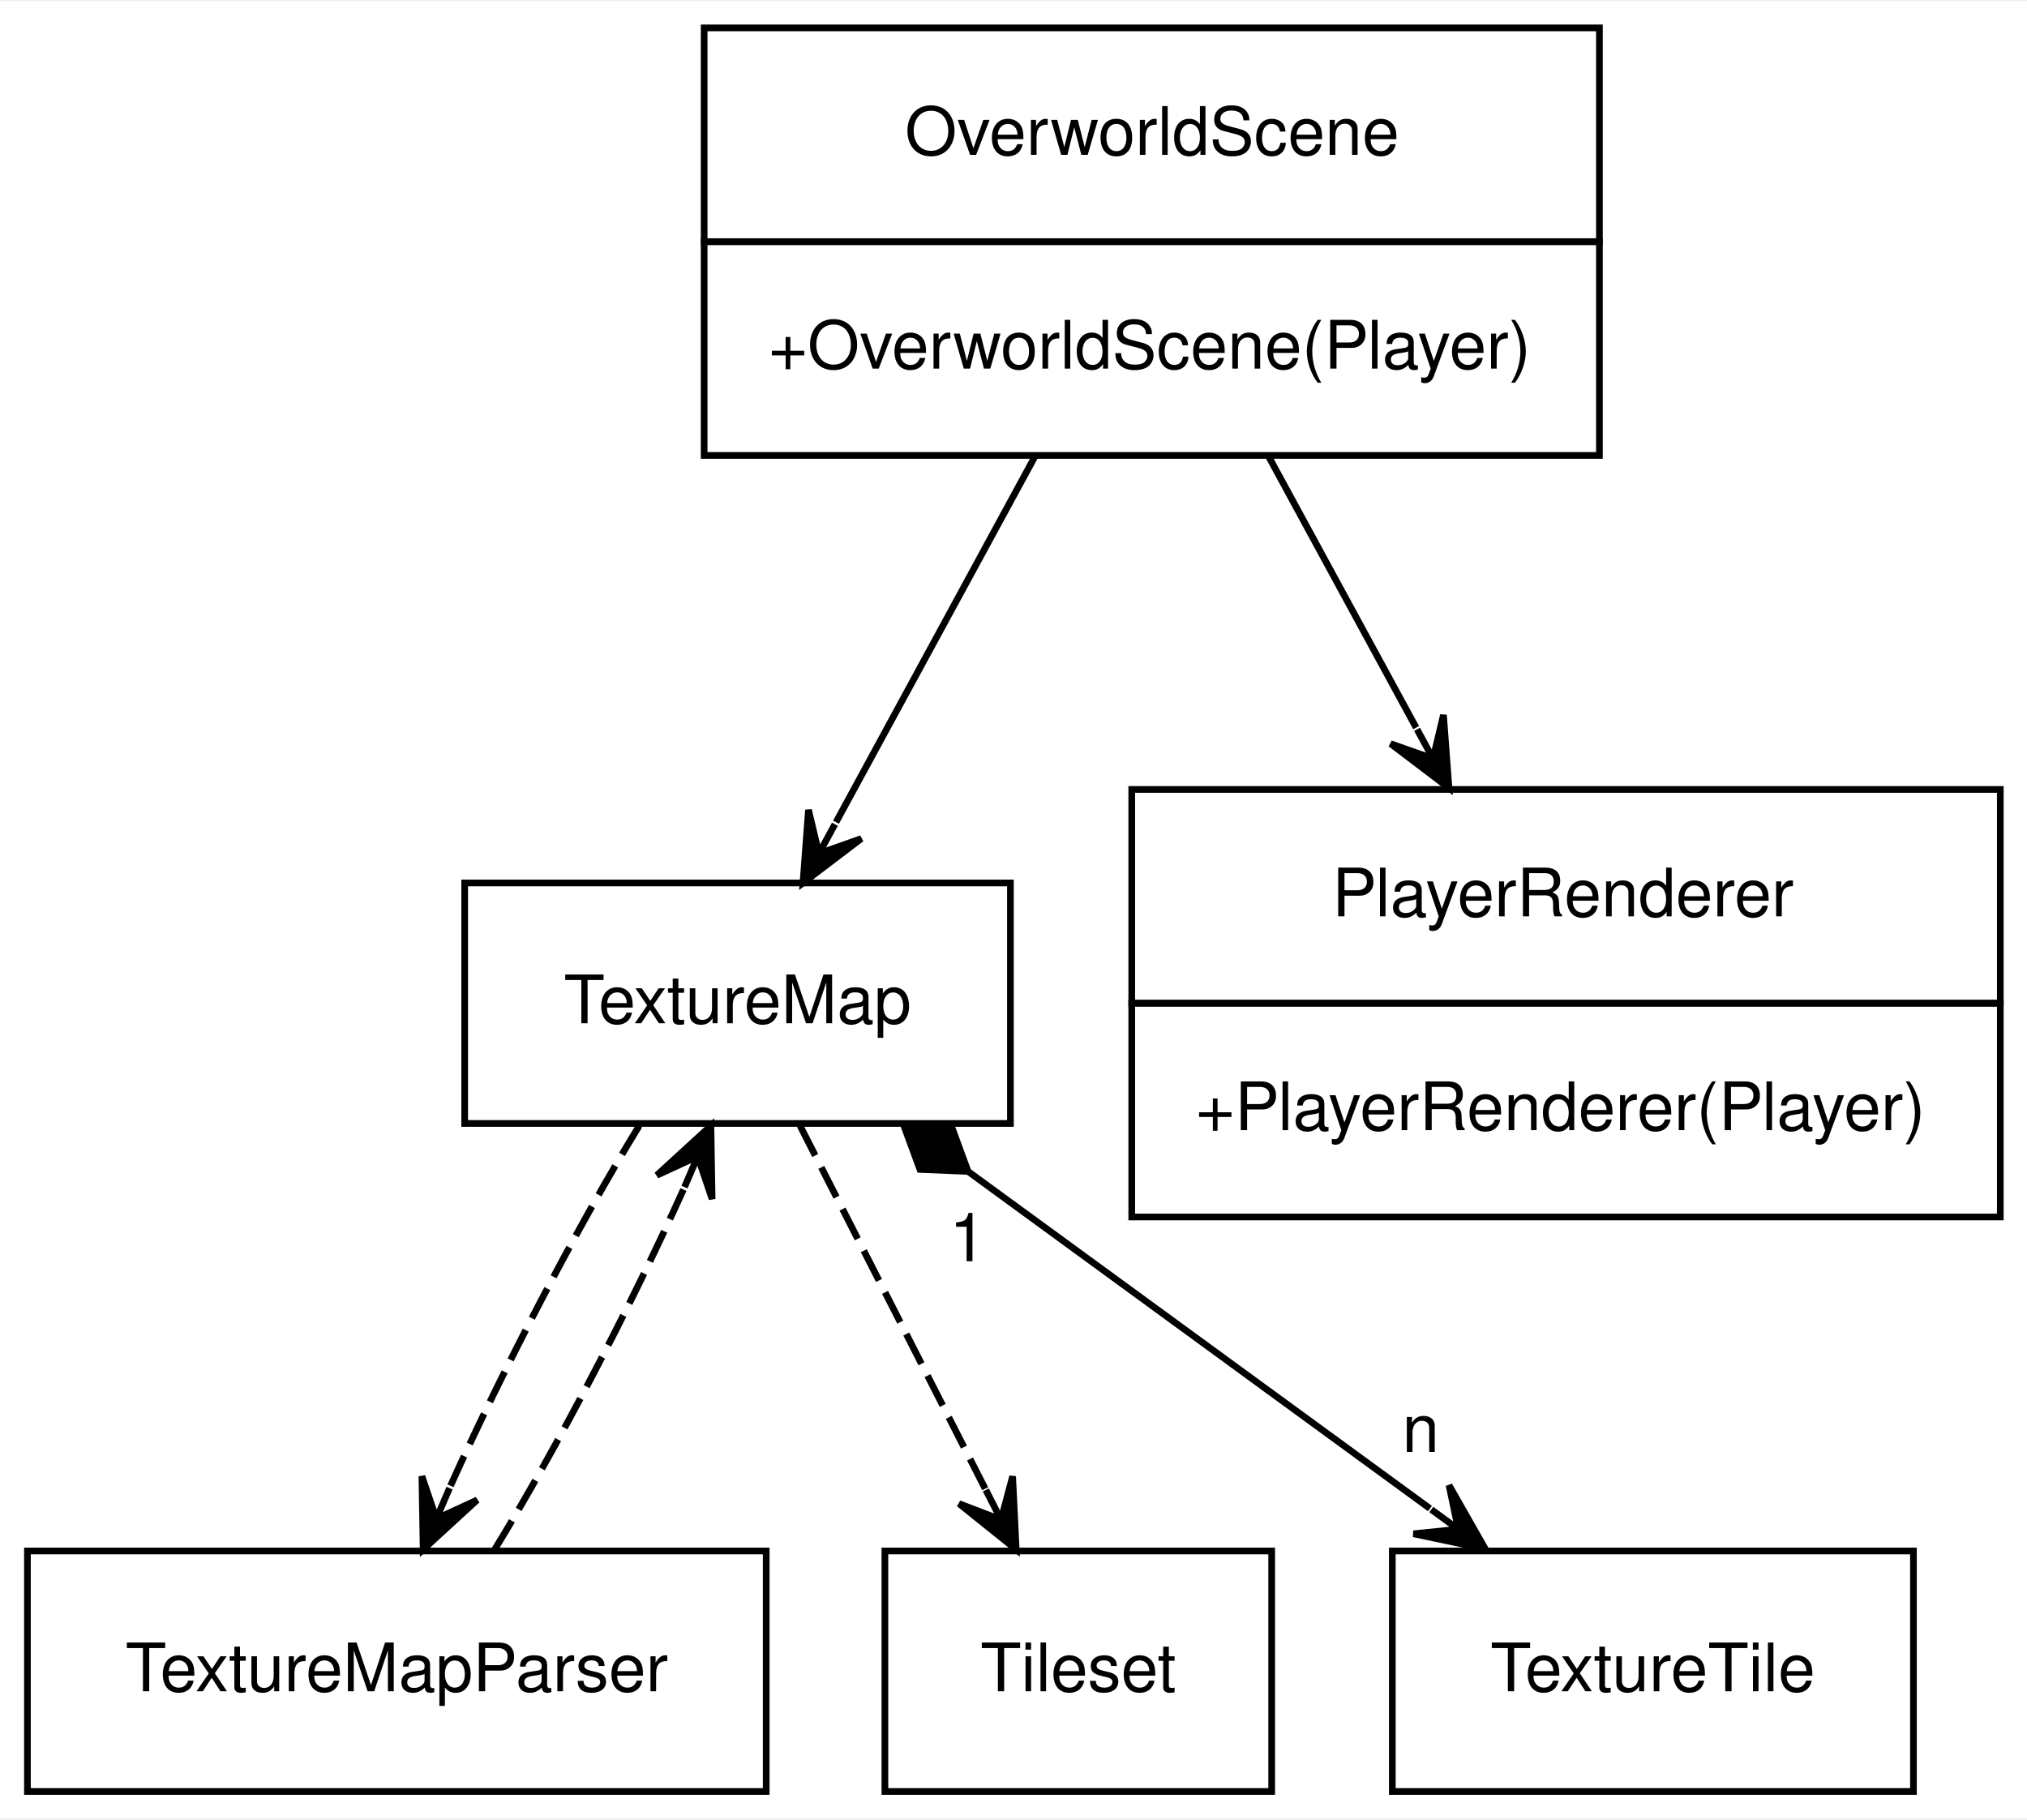
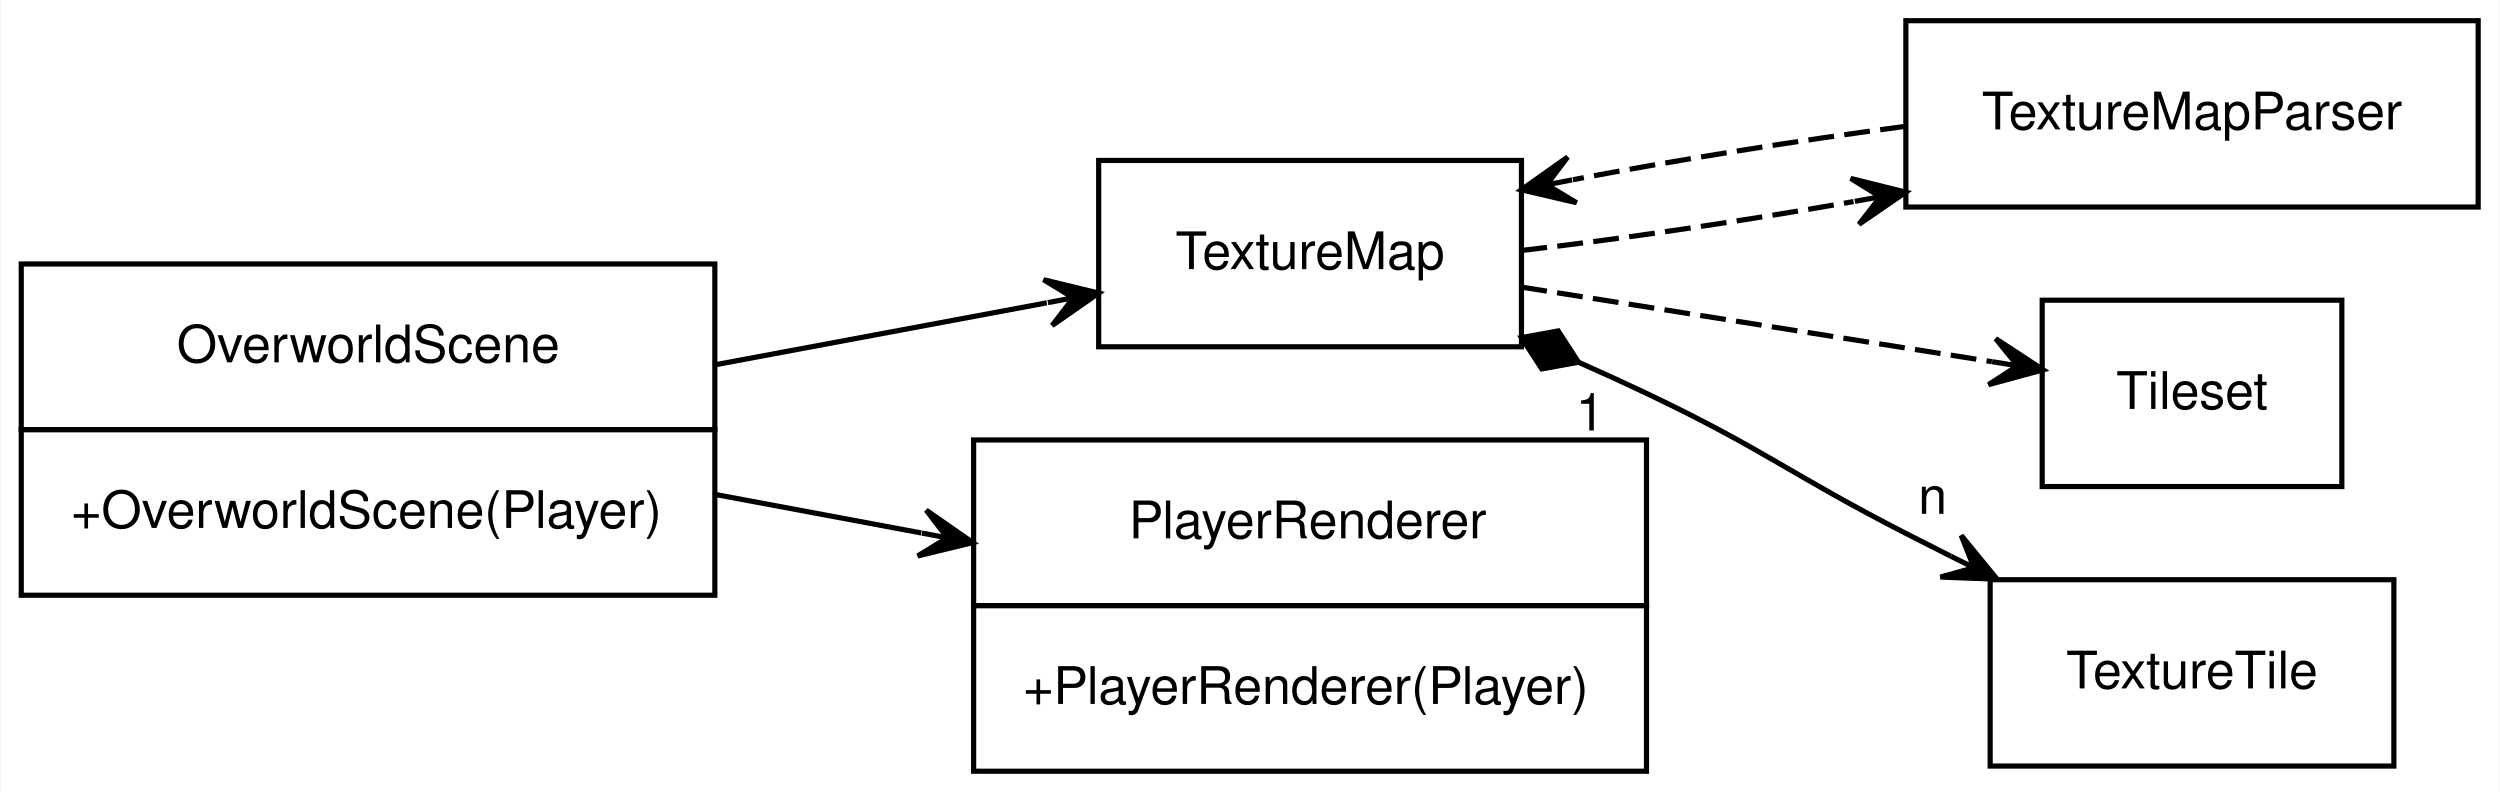
- <svg xmlns="http://www.w3.org/2000/svg" width="303pt" height="272pt" viewBox="0.00 0.00 303.39 272.00">
-   <g id="graph0" class="graph" transform="scale(1 1) rotate(0) translate(4 268)">
-     <polygon fill="#ffffff" stroke="transparent" points="-4,4 -4,-268 299.393,-268 299.393,4 -4,4" />
+ <svg xmlns="http://www.w3.org/2000/svg" width="483pt" height="153pt" viewBox="0.00 0.00 482.79 153.00">
+   <g id="graph0" class="graph" transform="scale(1 1) rotate(0) translate(4 149)">
+     <polygon fill="#ffffff" stroke="transparent" points="-4,4 -4,-149 478.786,-149 478.786,4 -4,4" />
    <g id="node1" class="node">
-       <polygon fill="none" stroke="#000000" points="101.393,-232 101.393,-264 235.393,-264 235.393,-232 101.393,-232" />
-       <text text-anchor="start" x="131.444" y="-245" font-family="Helvetica,sans-Serif" font-size="10.00" fill="#000000">OverworldScene</text>
-       <polygon fill="none" stroke="#000000" points="101.393,-200 101.393,-232 235.393,-232 235.393,-200 101.393,-200" />
-       <text text-anchor="start" x="111.028" y="-213" font-family="Helvetica,sans-Serif" font-size="10.00" fill="#000000">+OverworldScene(Player)</text>
+       <polygon fill="none" stroke="#000000" points="0,-66 0,-98 134,-98 134,-66 0,-66" />
+       <text text-anchor="start" x="30.051" y="-79" font-family="Helvetica,sans-Serif" font-size="10.00" fill="#000000">OverworldScene</text>
+       <polygon fill="none" stroke="#000000" points="0,-34 0,-66 134,-66 134,-34 0,-34" />
+       <text text-anchor="start" x="9.635" y="-47" font-family="Helvetica,sans-Serif" font-size="10.00" fill="#000000">+OverworldScene(Player)</text>
    </g>
    <g id="node2" class="node">
-       <polygon fill="none" stroke="#000000" points="147.235,-136 65.551,-136 65.551,-100 147.235,-100 147.235,-136" />
-       <text text-anchor="middle" x="106.393" y="-115" font-family="Helvetica,sans-Serif" font-size="10.00" fill="#000000">TextureMap</text>
+       <polygon fill="none" stroke="#000000" points="289.842,-118 208.158,-118 208.158,-82 289.842,-82 289.842,-118" />
+       <text text-anchor="middle" x="249" y="-97" font-family="Helvetica,sans-Serif" font-size="10.00" fill="#000000">TextureMap</text>
    </g>
    <g id="edge1" class="edge">
-       <path fill="none" stroke="#000000" d="M150.958,-199.941C141.556,-182.655 130.082,-161.557 121.131,-145.098" />
-       <polygon fill="#000000" stroke="#000000" points="116.187,-136.008 124.918,-142.643 118.576,-140.4 120.964,-144.792 120.964,-144.792 120.964,-144.792 118.576,-140.4 117.011,-146.942 116.187,-136.008 116.187,-136.008" />
+       <path fill="none" stroke="#000000" d="M134.253,-78.564C155.379,-82.51 178.341,-86.8 198.135,-90.498" />
+       <polygon fill="#000000" stroke="#000000" points="208.171,-92.373 197.514,-94.96 203.256,-91.454 198.341,-90.536 198.341,-90.536 198.341,-90.536 203.256,-91.454 199.167,-86.113 208.171,-92.373 208.171,-92.373" />
    </g>
    <g id="node3" class="node">
-       <polygon fill="none" stroke="#000000" points="165.393,-118 165.393,-150 295.393,-150 295.393,-118 165.393,-118" />
-       <text text-anchor="start" x="195.389" y="-131" font-family="Helvetica,sans-Serif" font-size="10.00" fill="#000000">PlayerRenderer</text>
-       <polygon fill="none" stroke="#000000" points="165.393,-86 165.393,-118 295.393,-118 295.393,-86 165.393,-86" />
-       <text text-anchor="start" x="174.974" y="-99" font-family="Helvetica,sans-Serif" font-size="10.00" fill="#000000">+PlayerRenderer(Player)</text>
+       <polygon fill="none" stroke="#000000" points="184,-32 184,-64 314,-64 314,-32 184,-32" />
+       <text text-anchor="start" x="213.996" y="-45" font-family="Helvetica,sans-Serif" font-size="10.00" fill="#000000">PlayerRenderer</text>
+       <polygon fill="none" stroke="#000000" points="184,0 184,-32 314,-32 314,0 184,0" />
+       <text text-anchor="start" x="193.581" y="-13" font-family="Helvetica,sans-Serif" font-size="10.00" fill="#000000">+PlayerRenderer(Player)</text>
    </g>
    <g id="edge2" class="edge">
-       <path fill="none" stroke="#000000" d="M185.828,-199.941C192.696,-187.313 200.671,-172.651 207.959,-159.249" />
-       <polygon fill="#000000" stroke="#000000" points="212.874,-150.213 212.049,-161.148 210.485,-154.606 208.096,-158.998 208.096,-158.998 208.096,-158.998 210.485,-154.606 204.143,-156.848 212.874,-150.213 212.874,-150.213" />
+       <path fill="none" stroke="#000000" d="M134.253,-53.436C147.164,-51.024 160.76,-48.484 173.9,-46.03" />
+       <polygon fill="#000000" stroke="#000000" points="183.84,-44.173 174.836,-50.433 178.925,-45.091 174.01,-46.009 174.01,-46.009 174.01,-46.009 178.925,-45.091 173.184,-41.586 183.84,-44.173 183.84,-44.173" />
    </g>
    <g id="node4" class="node">
-       <polygon fill="none" stroke="#000000" points="110.679,-36 .107,-36 .107,0 110.679,0 110.679,-36" />
-       <text text-anchor="middle" x="55.393" y="-15" font-family="Helvetica,sans-Serif" font-size="10.00" fill="#000000">TextureMapParser</text>
+       <polygon fill="none" stroke="#000000" points="474.679,-145 364.107,-145 364.107,-109 474.679,-109 474.679,-145" />
+       <text text-anchor="middle" x="419.393" y="-124" font-family="Helvetica,sans-Serif" font-size="10.00" fill="#000000">TextureMapParser</text>
    </g>
    <g id="edge3" class="edge">
-       <path fill="none" stroke="#000000" stroke-dasharray="5,2" d="M91.675,-99.659C82.434,-84.576 71.161,-62.963 63.434,-45.761" />
-       <polygon fill="#000000" stroke="#000000" points="59.336,-36.225 67.418,-43.636 61.31,-40.819 63.284,-45.413 63.284,-45.413 63.284,-45.413 61.31,-40.819 59.15,-47.19 59.336,-36.225 59.336,-36.225" />
+       <path fill="none" stroke="#000000" stroke-dasharray="5,2" d="M289.813,-100.608C309.022,-102.802 332.407,-106.266 353.997,-110.052" />
+       <polygon fill="#000000" stroke="#000000" points="364.095,-111.872 353.456,-114.527 359.174,-110.985 354.254,-110.098 354.254,-110.098 354.254,-110.098 359.174,-110.985 355.051,-105.67 364.095,-111.872 364.095,-111.872" />
    </g>
    <g id="node5" class="node">
-       <polygon fill="none" stroke="#000000" points="186.339,-36 128.447,-36 128.447,0 186.339,0 186.339,-36" />
-       <text text-anchor="middle" x="157.393" y="-15" font-family="Helvetica,sans-Serif" font-size="10.00" fill="#000000">Tileset</text>
+       <polygon fill="none" stroke="#000000" points="448.339,-91 390.447,-91 390.447,-55 448.339,-55 448.339,-91" />
+       <text text-anchor="middle" x="419.393" y="-70" font-family="Helvetica,sans-Serif" font-size="10.00" fill="#000000">Tileset</text>
    </g>
    <g id="edge5" class="edge">
-       <path fill="none" stroke="#000000" stroke-dasharray="5,2" d="M115.747,-99.659C123.511,-84.434 134.668,-62.559 143.48,-45.28" />
-       <polygon fill="#000000" stroke="#000000" points="148.098,-36.225 147.564,-47.178 145.827,-40.679 143.555,-45.134 143.555,-45.134 143.555,-45.134 145.827,-40.679 139.546,-43.089 148.098,-36.225 148.098,-36.225" />
+       <path fill="none" stroke="#000000" stroke-dasharray="5,2" d="M289.813,-93.533C317.401,-89.161 353.603,-83.425 380.727,-79.127" />
+       <polygon fill="#000000" stroke="#000000" points="390.642,-77.556 381.469,-83.566 385.703,-78.338 380.765,-79.121 380.765,-79.121 380.765,-79.121 385.703,-78.338 380.061,-74.676 390.642,-77.556 390.642,-77.556" />
    </g>
    <g id="node6" class="node">
-       <polygon fill="none" stroke="#000000" points="282.393,-36 204.393,-36 204.393,0 282.393,0 282.393,-36" />
-       <text text-anchor="middle" x="243.393" y="-15" font-family="Helvetica,sans-Serif" font-size="10.00" fill="#000000">TextureTile</text>
+       <polygon fill="none" stroke="#000000" points="458.393,-37 380.393,-37 380.393,-1 458.393,-1 458.393,-37" />
+       <text text-anchor="middle" x="419.393" y="-16" font-family="Helvetica,sans-Serif" font-size="10.00" fill="#000000">TextureTile</text>
    </g>
    <g id="edge6" class="edge">
-       <path fill="none" stroke="#000000" d="M141.014,-92.729C162.174,-77.284 189.101,-57.63 210.028,-42.354" />
-       <polygon fill="#000000" stroke="#000000" points="140.895,-92.816 138.407,-99.584 131.203,-99.891 133.691,-93.122 140.895,-92.816" />
-       <polygon fill="#000000" stroke="#000000" points="218.305,-36.312 212.881,-45.843 214.266,-39.26 210.228,-42.208 210.228,-42.208 210.228,-42.208 214.266,-39.26 207.575,-38.574 218.305,-36.312 218.305,-36.312" />
-       <text text-anchor="middle" x="208.648" y="-50.826" font-family="Helvetica,sans-Serif" font-size="10.00" fill="#000000">n</text>
-       <text text-anchor="middle" x="140.86" y="-79.377" font-family="Helvetica,sans-Serif" font-size="10.00" fill="#000000">1</text>
+       <path fill="none" stroke="#000000" d="M300.91,-78.995C305.363,-77.025 309.777,-75.011 314,-73 336.802,-62.142 341.533,-57.535 364,-46 366.855,-44.534 369.802,-43.041 372.779,-41.547" />
+       <polygon fill="#000000" stroke="#000000" points="300.863,-79.015 296.942,-85.067 289.848,-83.776 293.768,-77.724 300.863,-79.015" />
+       <polygon fill="#000000" stroke="#000000" points="381.744,-37.09 374.793,-45.571 377.267,-39.316 372.79,-41.542 372.79,-41.542 372.79,-41.542 377.267,-39.316 370.786,-37.513 381.744,-37.09 381.744,-37.09" />
+       <text text-anchor="middle" x="369.276" y="-49.728" font-family="Helvetica,sans-Serif" font-size="10.00" fill="#000000">n</text>
+       <text text-anchor="middle" x="303.132" y="-65.826" font-family="Helvetica,sans-Serif" font-size="10.00" fill="#000000">1</text>
    </g>
    <g id="edge4" class="edge">
-       <path fill="none" stroke="#000000" stroke-dasharray="5,2" d="M70.04,-36.225C79.27,-51.275 90.547,-72.882 98.293,-90.106" />
-       <polygon fill="#000000" stroke="#000000" points="102.403,-99.659 94.317,-92.251 100.427,-95.066 98.451,-90.473 98.451,-90.473 98.451,-90.473 100.427,-95.066 102.584,-88.694 102.403,-99.659 102.403,-99.659" />
+       <path fill="none" stroke="#000000" stroke-dasharray="5,2" d="M364.095,-124.604C343.413,-121.879 320.039,-118.131 299.784,-114.282" />
+       <polygon fill="#000000" stroke="#000000" points="289.813,-112.326 300.493,-109.835 294.72,-113.289 299.626,-114.251 299.626,-114.251 299.626,-114.251 294.72,-113.289 298.76,-118.667 289.813,-112.326 289.813,-112.326" />
    </g>
  </g>
</svg>
